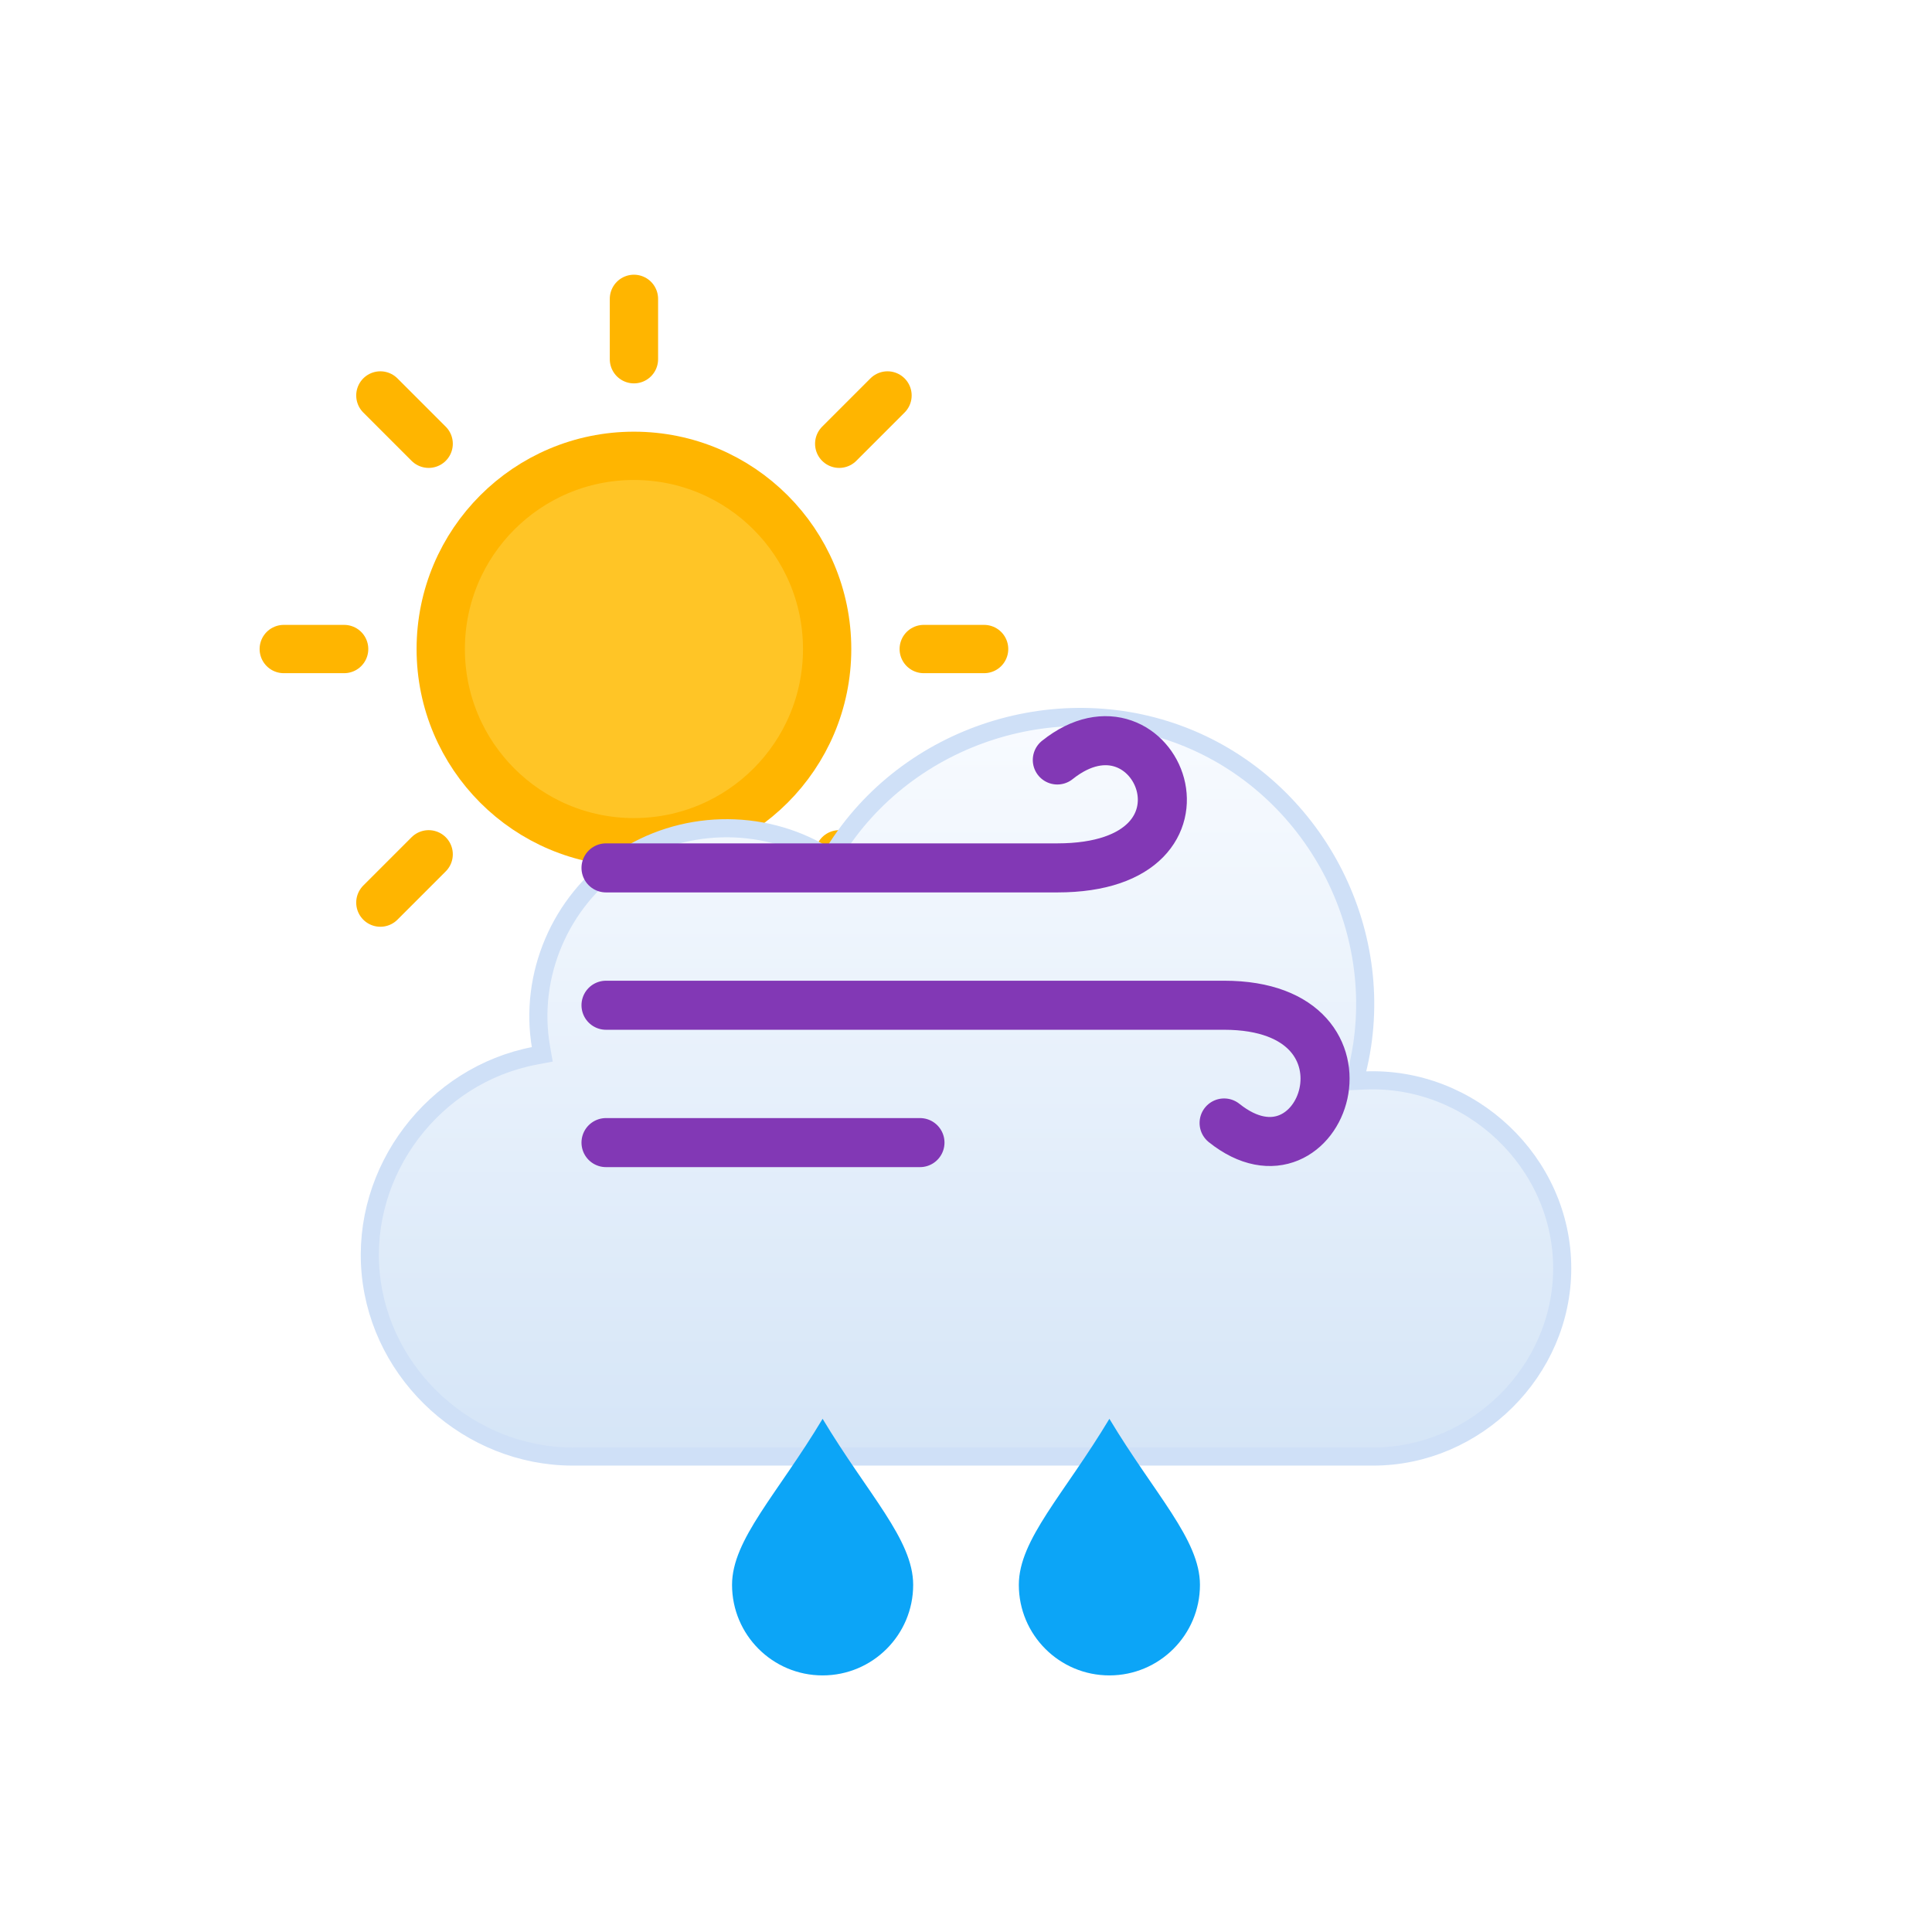
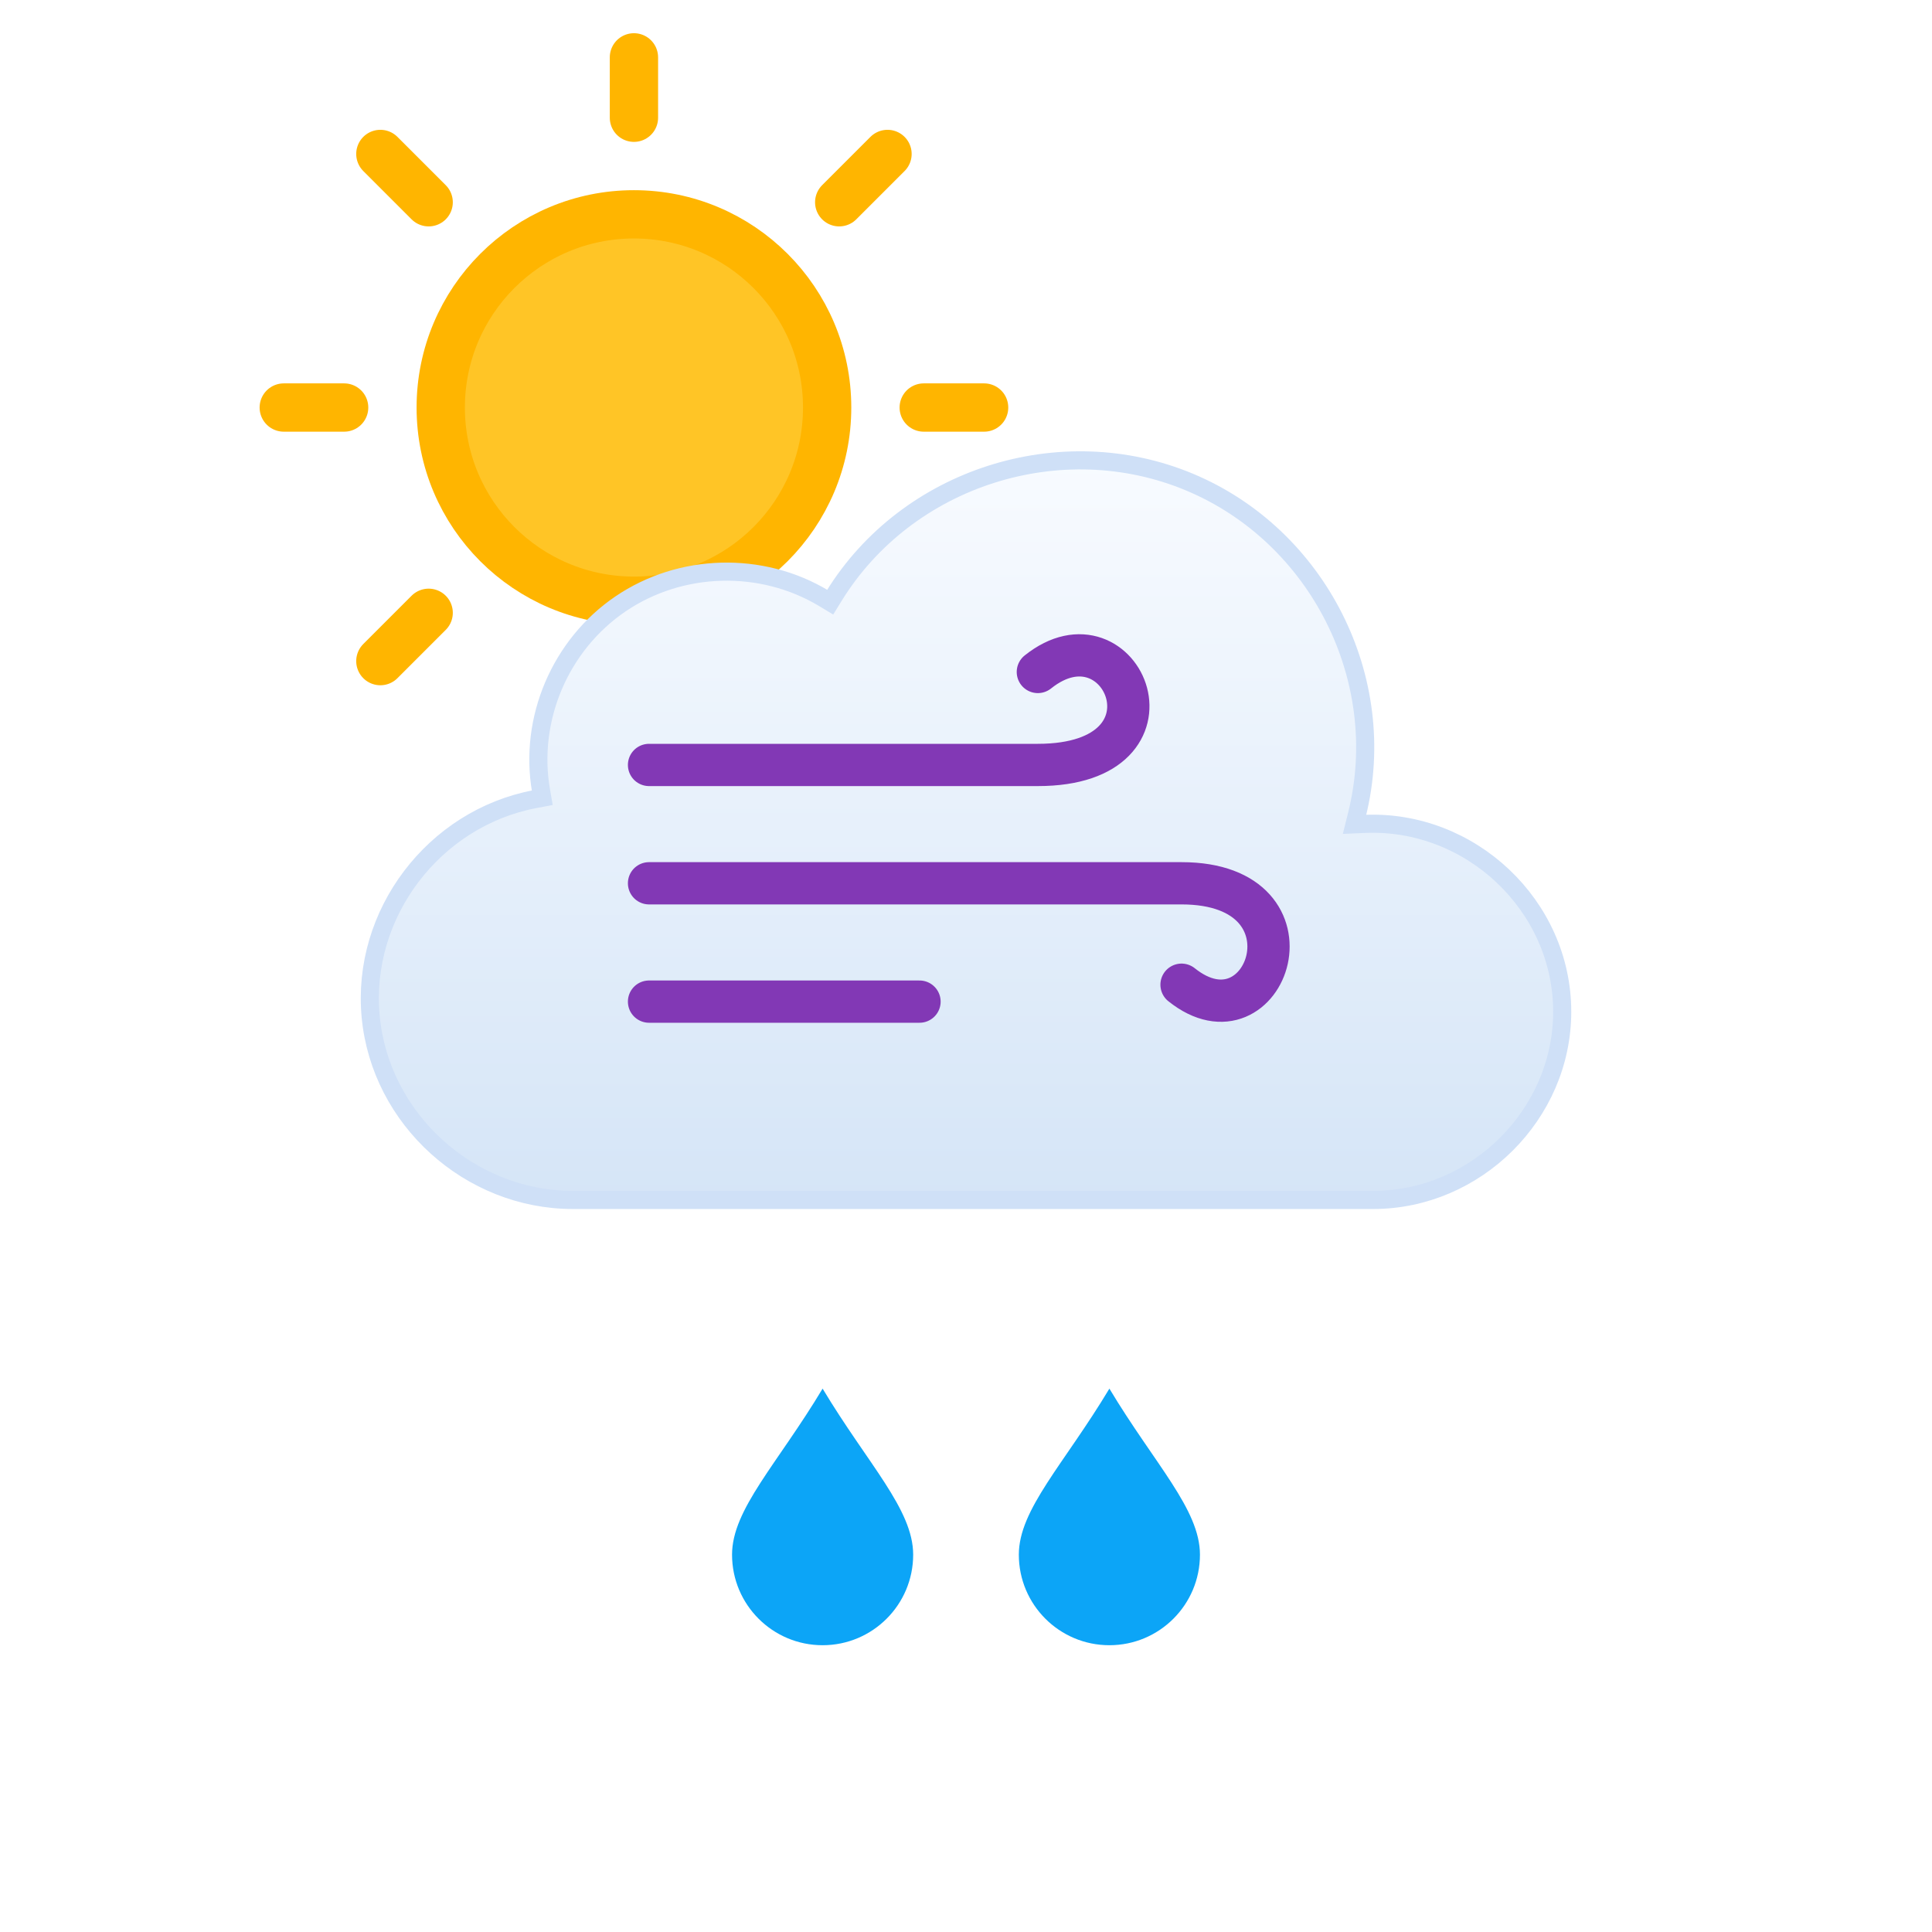
<svg xmlns="http://www.w3.org/2000/svg" viewBox="0 0 128 128" fill="none">
  <defs>
    <linearGradient id="cloud" x1="0" y1="0" x2="0" y2="1">
      <stop stop-color="#f8fbff" />
      <stop offset="1" stop-color="#d5e5f7" />
    </linearGradient>
    <radialGradient id="hail">
      <stop stop-color="white" />
      <stop offset=".55" stop-color="#d8f2ff" />
      <stop offset="1" stop-color="#31a9fa" />
    </radialGradient>
  </defs>
-   <g transform="translate(42 43) scale(0.8)" stroke="#ffb500" stroke-width="4" stroke-linecap="round">
+   <g transform="translate(42 27) scale(0.8)" stroke="#ffb500" stroke-width="4" stroke-linecap="round">
    <circle r="16" fill="#ffc526" />
    <path d="M0-29V-24M21-21L17-17M29 0H24M21 21L17 17M0 29V24M-21 21L-17 17M-29 0H-24M-21-21L-17-17" />
  </g>
-   <g data-part="cloud" transform="translate(0 8) translate(64 64) scale(1) translate(-64 -64)">
+   <g data-part="cloud" transform="translate(0 -9) translate(64 64) scale(1) translate(-64 -64)">
    <path d="M55.262 48.475C60.123 40.611 70.297 37.38 78.815 40.943C87.321 44.502 92.138 54.003 89.903 62.965L89.742 63.614L90.411 63.585C97.42 63.279 103.5 68.992 103.5 76.028C103.5 82.84 97.772 88.5 90.977 88.5H37.954C31.128 88.502 25.203 83.171 24.559 76.36C23.916 69.552 28.737 63.212 35.443 61.945L35.926 61.853L35.842 61.369C35.026 56.624 37.126 51.717 41.105 49.013C45.095 46.301 50.446 46.154 54.58 48.64L55.003 48.895L55.262 48.475Z" fill="url(#cloud)" stroke="#cfe0f7" stroke-width="1.2" />
  </g>
-   <path data-part="drop" d="M54.5 94 C51.5 99 48.5 102 48.5 105 A6 6 0 0 0 60.5 105 C60.5 102 57.5 99 54.5 94Z" fill="#0ca5f7" />
-   <path data-part="drop" d="M73.5 94 C70.5 99 67.5 102 67.5 105 A6 6 0 0 0 79.5 105 C79.5 102 76.5 99 73.5 94Z" fill="#0ca5f7" />
-   <g transform="translate(20 25) scale(.65)">
+   <path data-part="drop" d="M54.5 92 C51.5 97 48.5 100 48.5 103 A6 6 0 0 0 60.5 103 C60.5 100 57.5 97 54.5 92Z" fill="#0ca5f7" />
+   <path data-part="drop" d="M73.5 92 C70.5 97 67.5 100 67.5 103 A6 6 0 0 0 79.5 103 C79.5 100 76.5 97 73.5 92Z" fill="#0ca5f7" />
+   <g transform="translate(25.64 22.68) scale(0.56)">
    <g data-part="wind" fill="none" stroke="#8238b5" stroke-width="5" stroke-linecap="round">
      <path d="M31 50H77C95 50 87 31 77 39M31 64H94C111 64 104 84 94 76M31 78H63" />
    </g>
  </g>
</svg>
